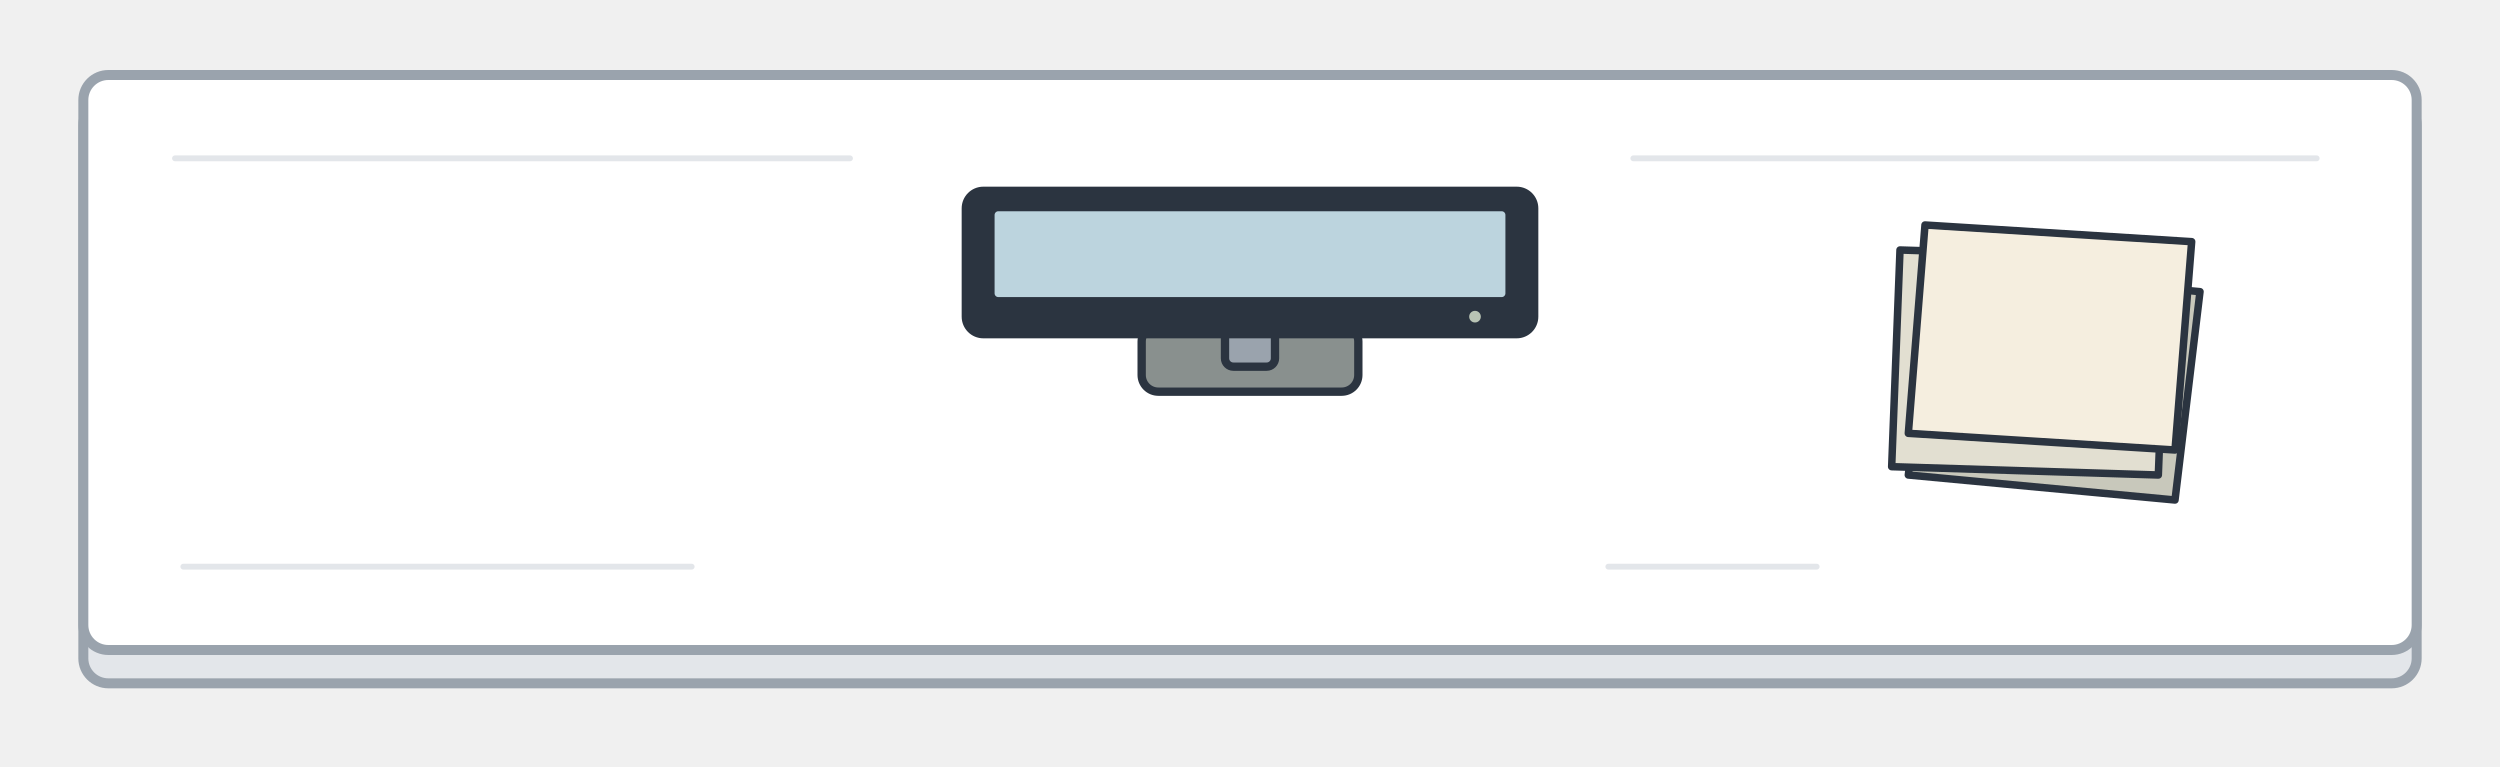
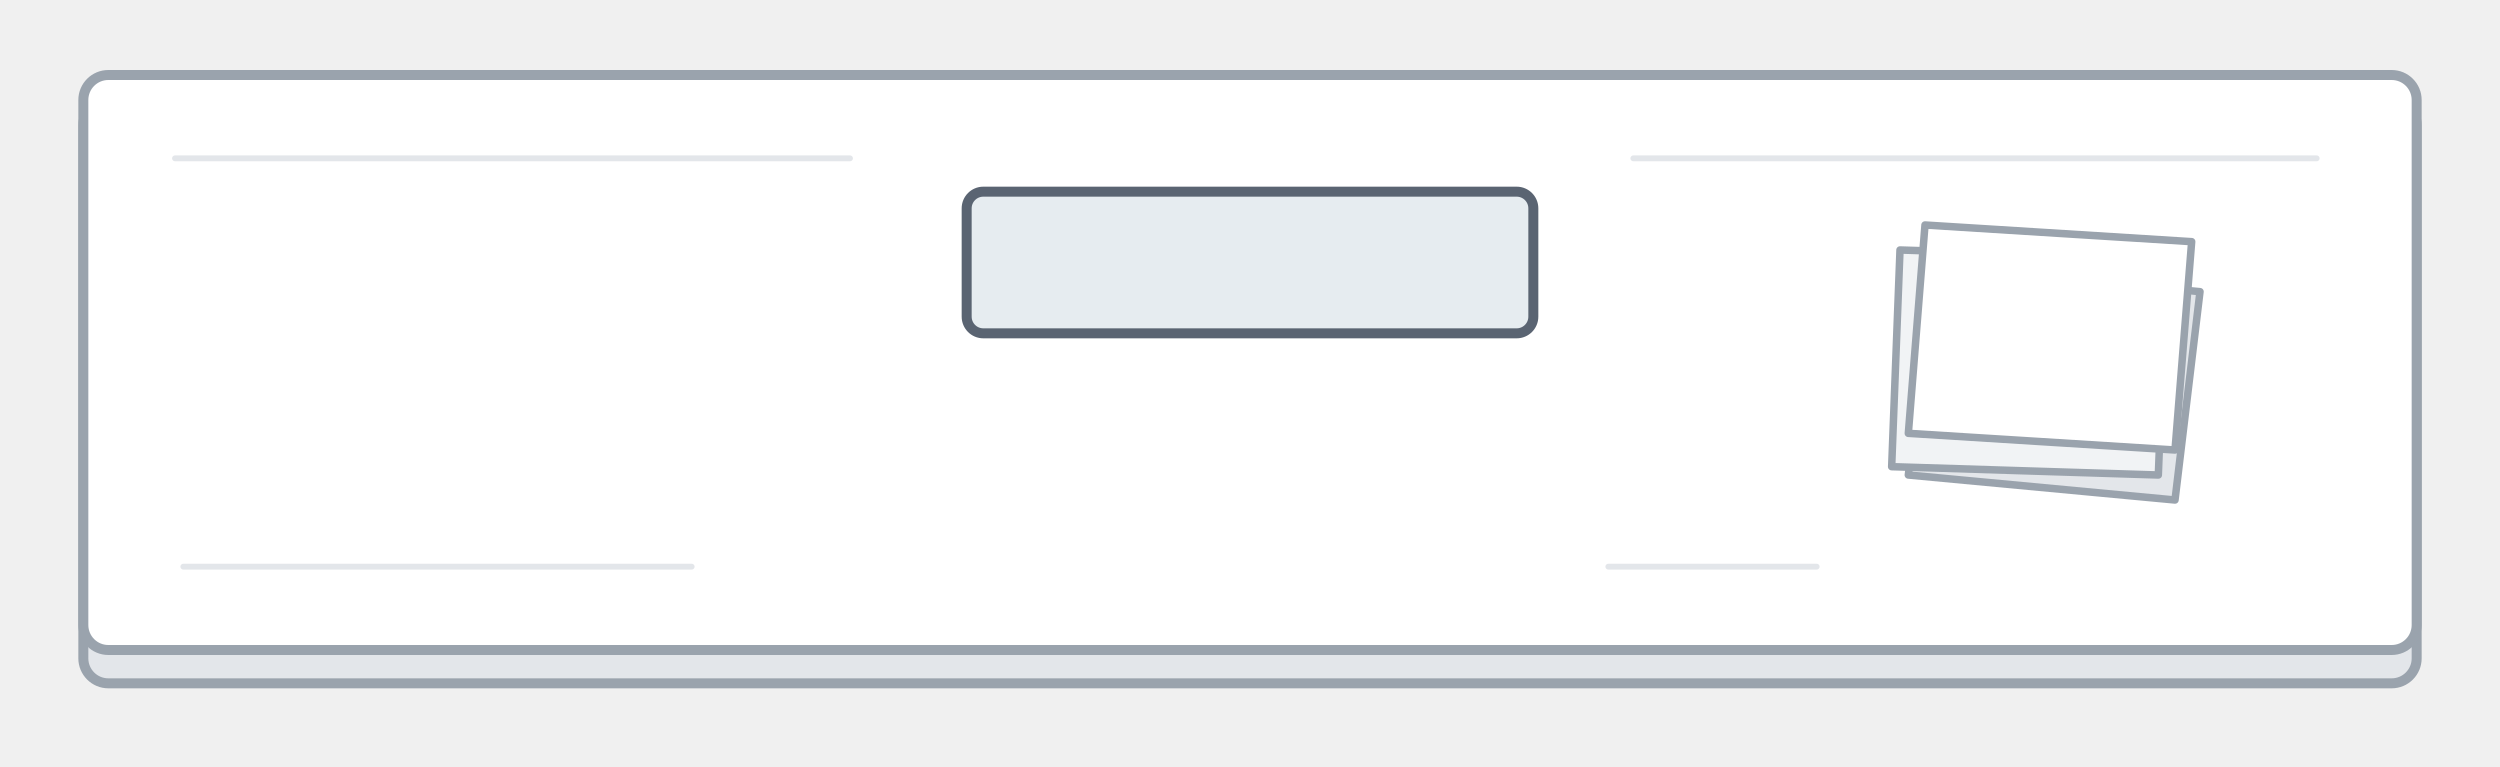
<svg xmlns="http://www.w3.org/2000/svg" width="300" height="92" viewBox="0 0 300 92" fill="none">
  <g clip-path="url(#clip0_4_495)">
    <path d="M287 12H13C11.343 12 10 13.343 10 15V79C10 80.657 11.343 82 13 82H287C288.657 82 290 80.657 290 79V15C290 13.343 288.657 12 287 12Z" fill="#E3E6EA" stroke="#9AA3AD" stroke-width="1.2" />
    <path d="M287 9H13C11.343 9 10 10.343 10 12V75C10 76.657 11.343 78 13 78H287C288.657 78 290 76.657 290 75V12C290 10.343 288.657 9 287 9Z" fill="#FFFFFF" stroke="#9AA3AD" stroke-width="1.2" />
    <path d="M21 19H102M196 19H278M22 68H83M193 68H218" stroke="#E3E6EA" stroke-width="0.7" stroke-linecap="round" />
-     <path d="M161 39H139C137.895 39 137 39.895 137 41V45C137 46.105 137.895 47 139 47H161C162.105 47 163 46.105 163 45V41C163 39.895 162.105 39 161 39Z" fill="#89908E" stroke="#2B3440" />
-     <path d="M152 35H148C147.448 35 147 35.448 147 36V43C147 43.552 147.448 44 148 44H152C152.552 44 153 43.552 153 43V36C153 35.448 152.552 35 152 35Z" fill="#9AA3AD" stroke="#2B3440" />
-     <path d="M182 23H118C116.895 23 116 23.895 116 25V38C116 39.105 116.895 40 118 40H182C183.105 40 184 39.105 184 38V25C184 23.895 183.105 23 182 23Z" fill="#2B3440" stroke="#2B3440" stroke-width="1.2" />
-     <path d="M180.2 25H119.8C119.358 25 119 25.358 119 25.8V35.2C119 35.642 119.358 36 119.8 36H180.2C180.642 36 181 35.642 181 35.2V25.8C181 25.358 180.642 25 180.2 25Z" fill="#BCD4DE" stroke="#2B3440" stroke-width="0.7" />
-     <path d="M177 38.7C177.387 38.7 177.7 38.387 177.7 38C177.7 37.613 177.387 37.3 177 37.3C176.613 37.3 176.3 37.613 176.3 38C176.3 38.387 176.613 38.7 177 38.7Z" fill="#B9C4B5" />
-     <path d="M232 32L264 35L261 60L229 57L232 32Z" fill="#C8C8BB" stroke="#2B3440" stroke-width="0.9" stroke-linejoin="round" />
-     <path d="M228 30L260 31L259 57L227 56L228 30Z" fill="#E2DFD1" stroke="#2B3440" stroke-width="0.9" stroke-linejoin="round" />
-     <path d="M231 27L263 29L261 54L229 52L231 27Z" fill="#F5EEDF" stroke="#2B3440" stroke-width="0.9" stroke-linejoin="round" />
+     <path d="M182 23H118C116.895 23 116 23.895 116 25V38C116 39.105 116.895 40 118 40H182C183.105 40 184 39.105 184 38V25C184 23.895 183.105 23 182 23Z" fill="#E6ECF0" stroke="#5A6472" stroke-width="1.2" />
+     <path d="M232 32L264 35L261 60L229 57L232 32Z" fill="#E3E6EA" stroke="#9AA3AD" stroke-width="0.9" stroke-linejoin="round" />
+     <path d="M228 30L260 31L259 57L227 56L228 30Z" fill="#F1F3F5" stroke="#9AA3AD" stroke-width="0.9" stroke-linejoin="round" />
+     <path d="M231 27L263 29L261 54L229 52L231 27Z" fill="#FFFFFF" stroke="#9AA3AD" stroke-width="0.9" stroke-linejoin="round" />
  </g>
  <defs>
    <clipPath id="clip0_4_495">
      <rect width="300" height="92" fill="white" />
    </clipPath>
  </defs>
</svg>
